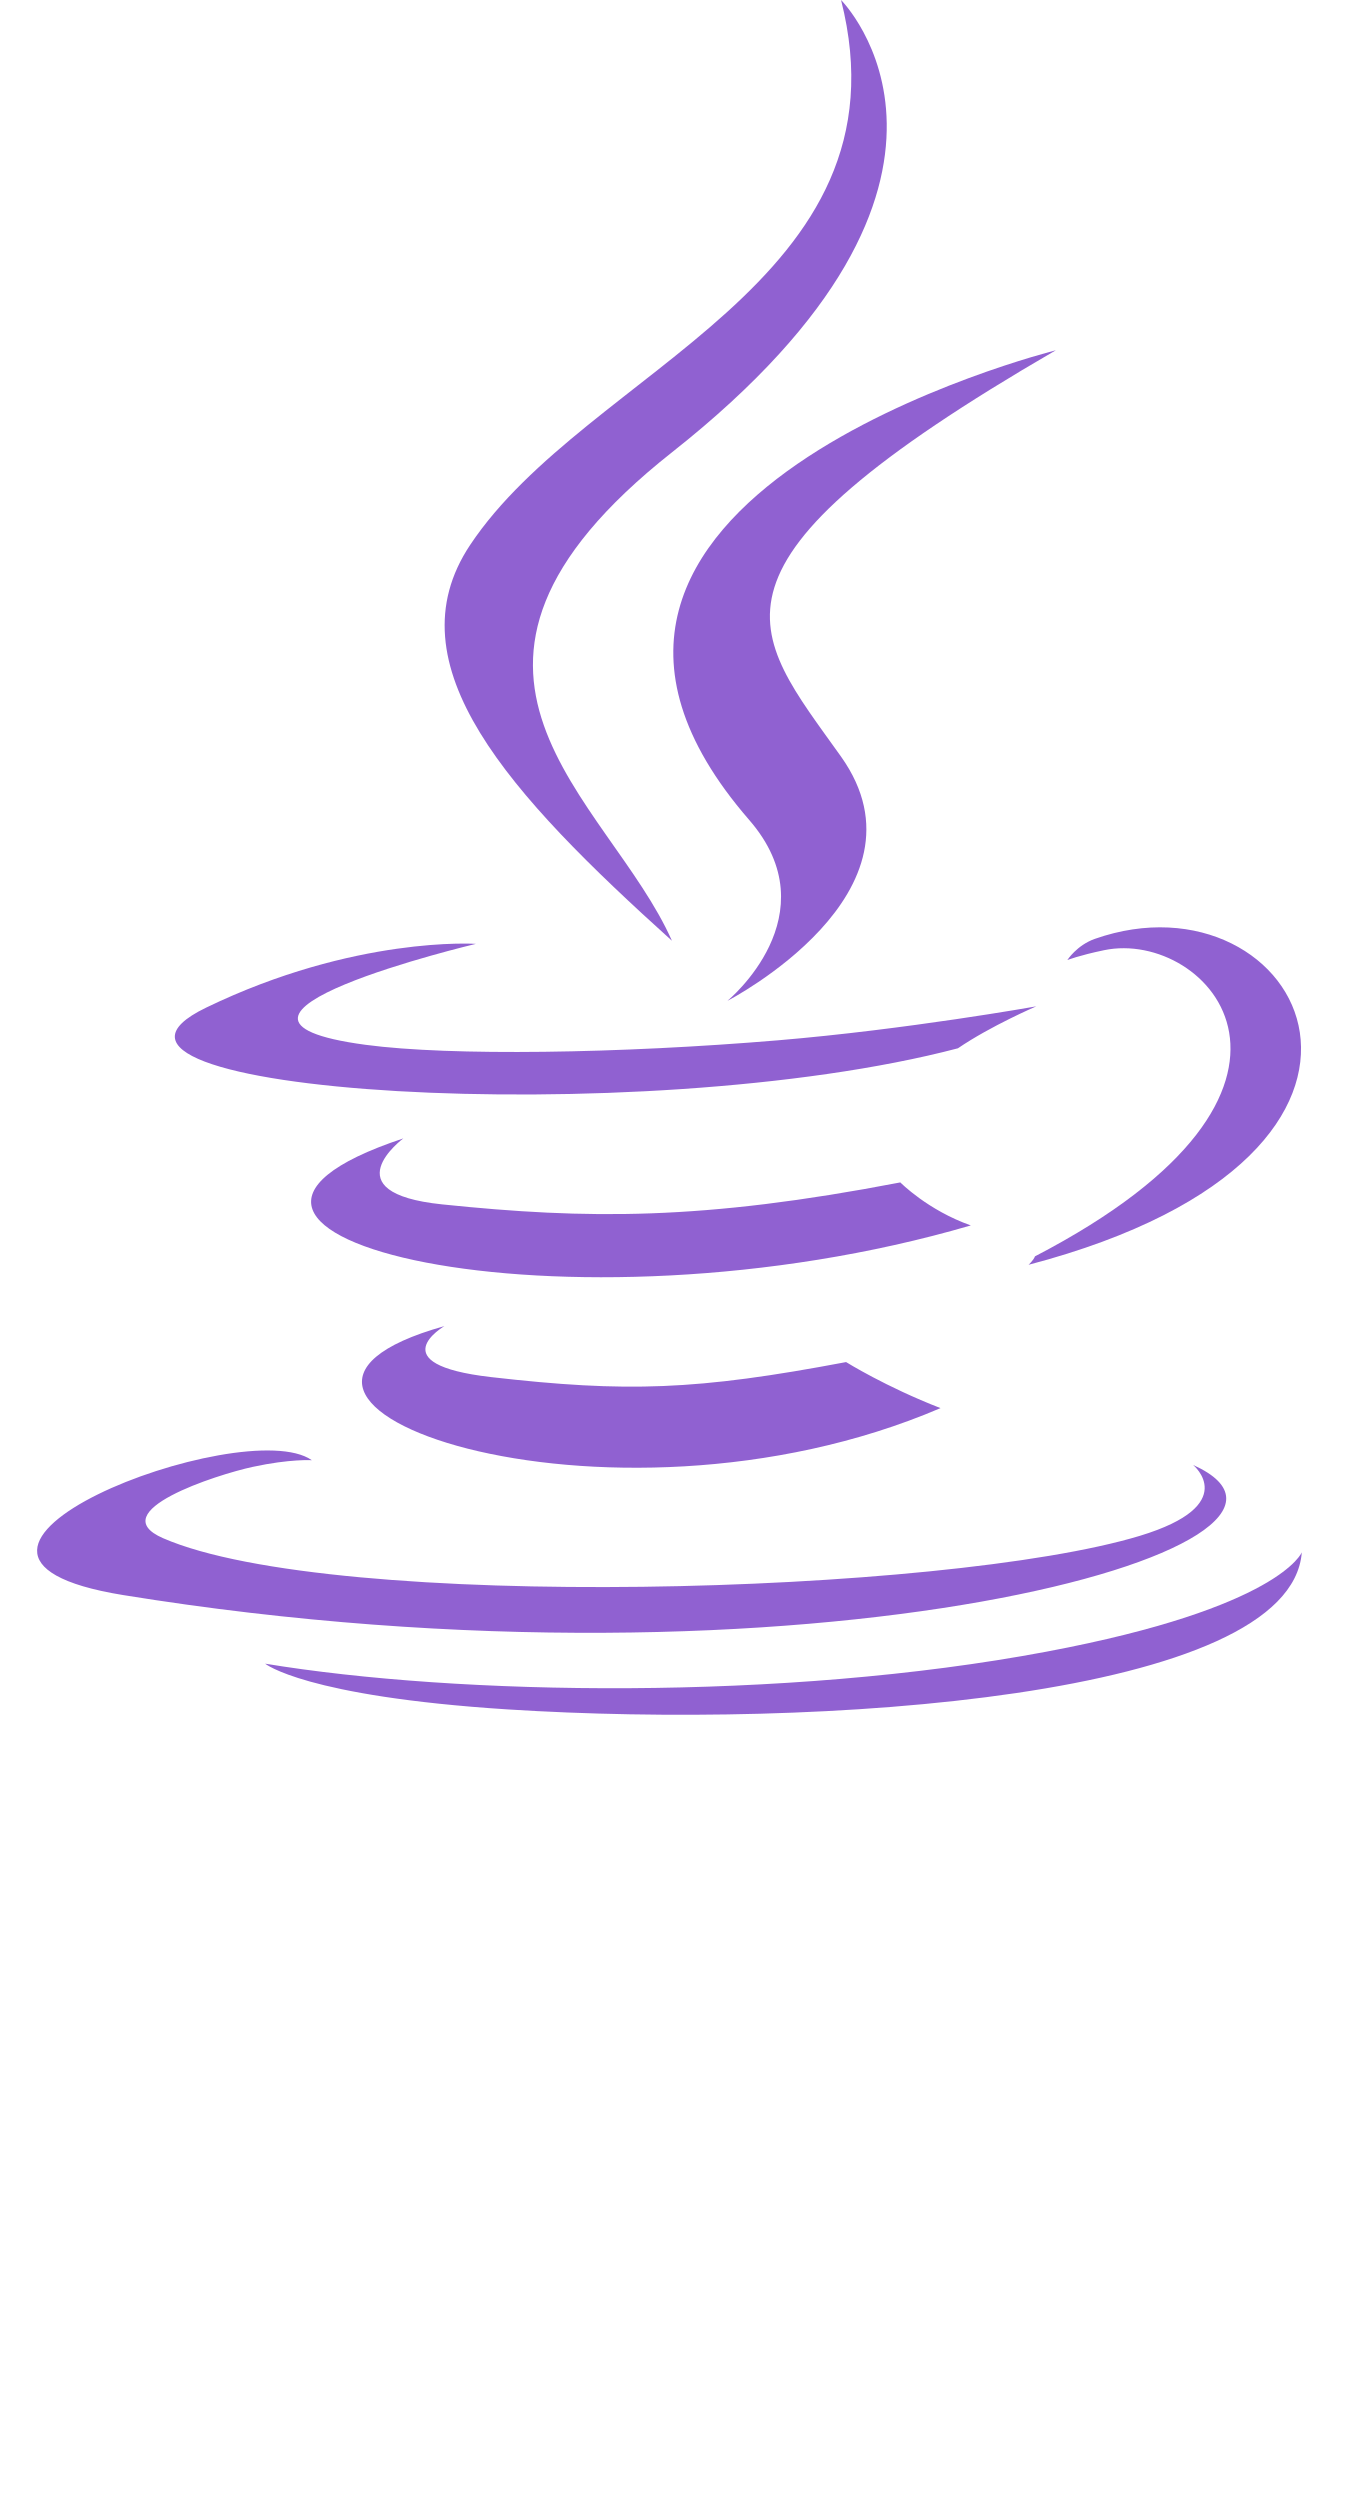
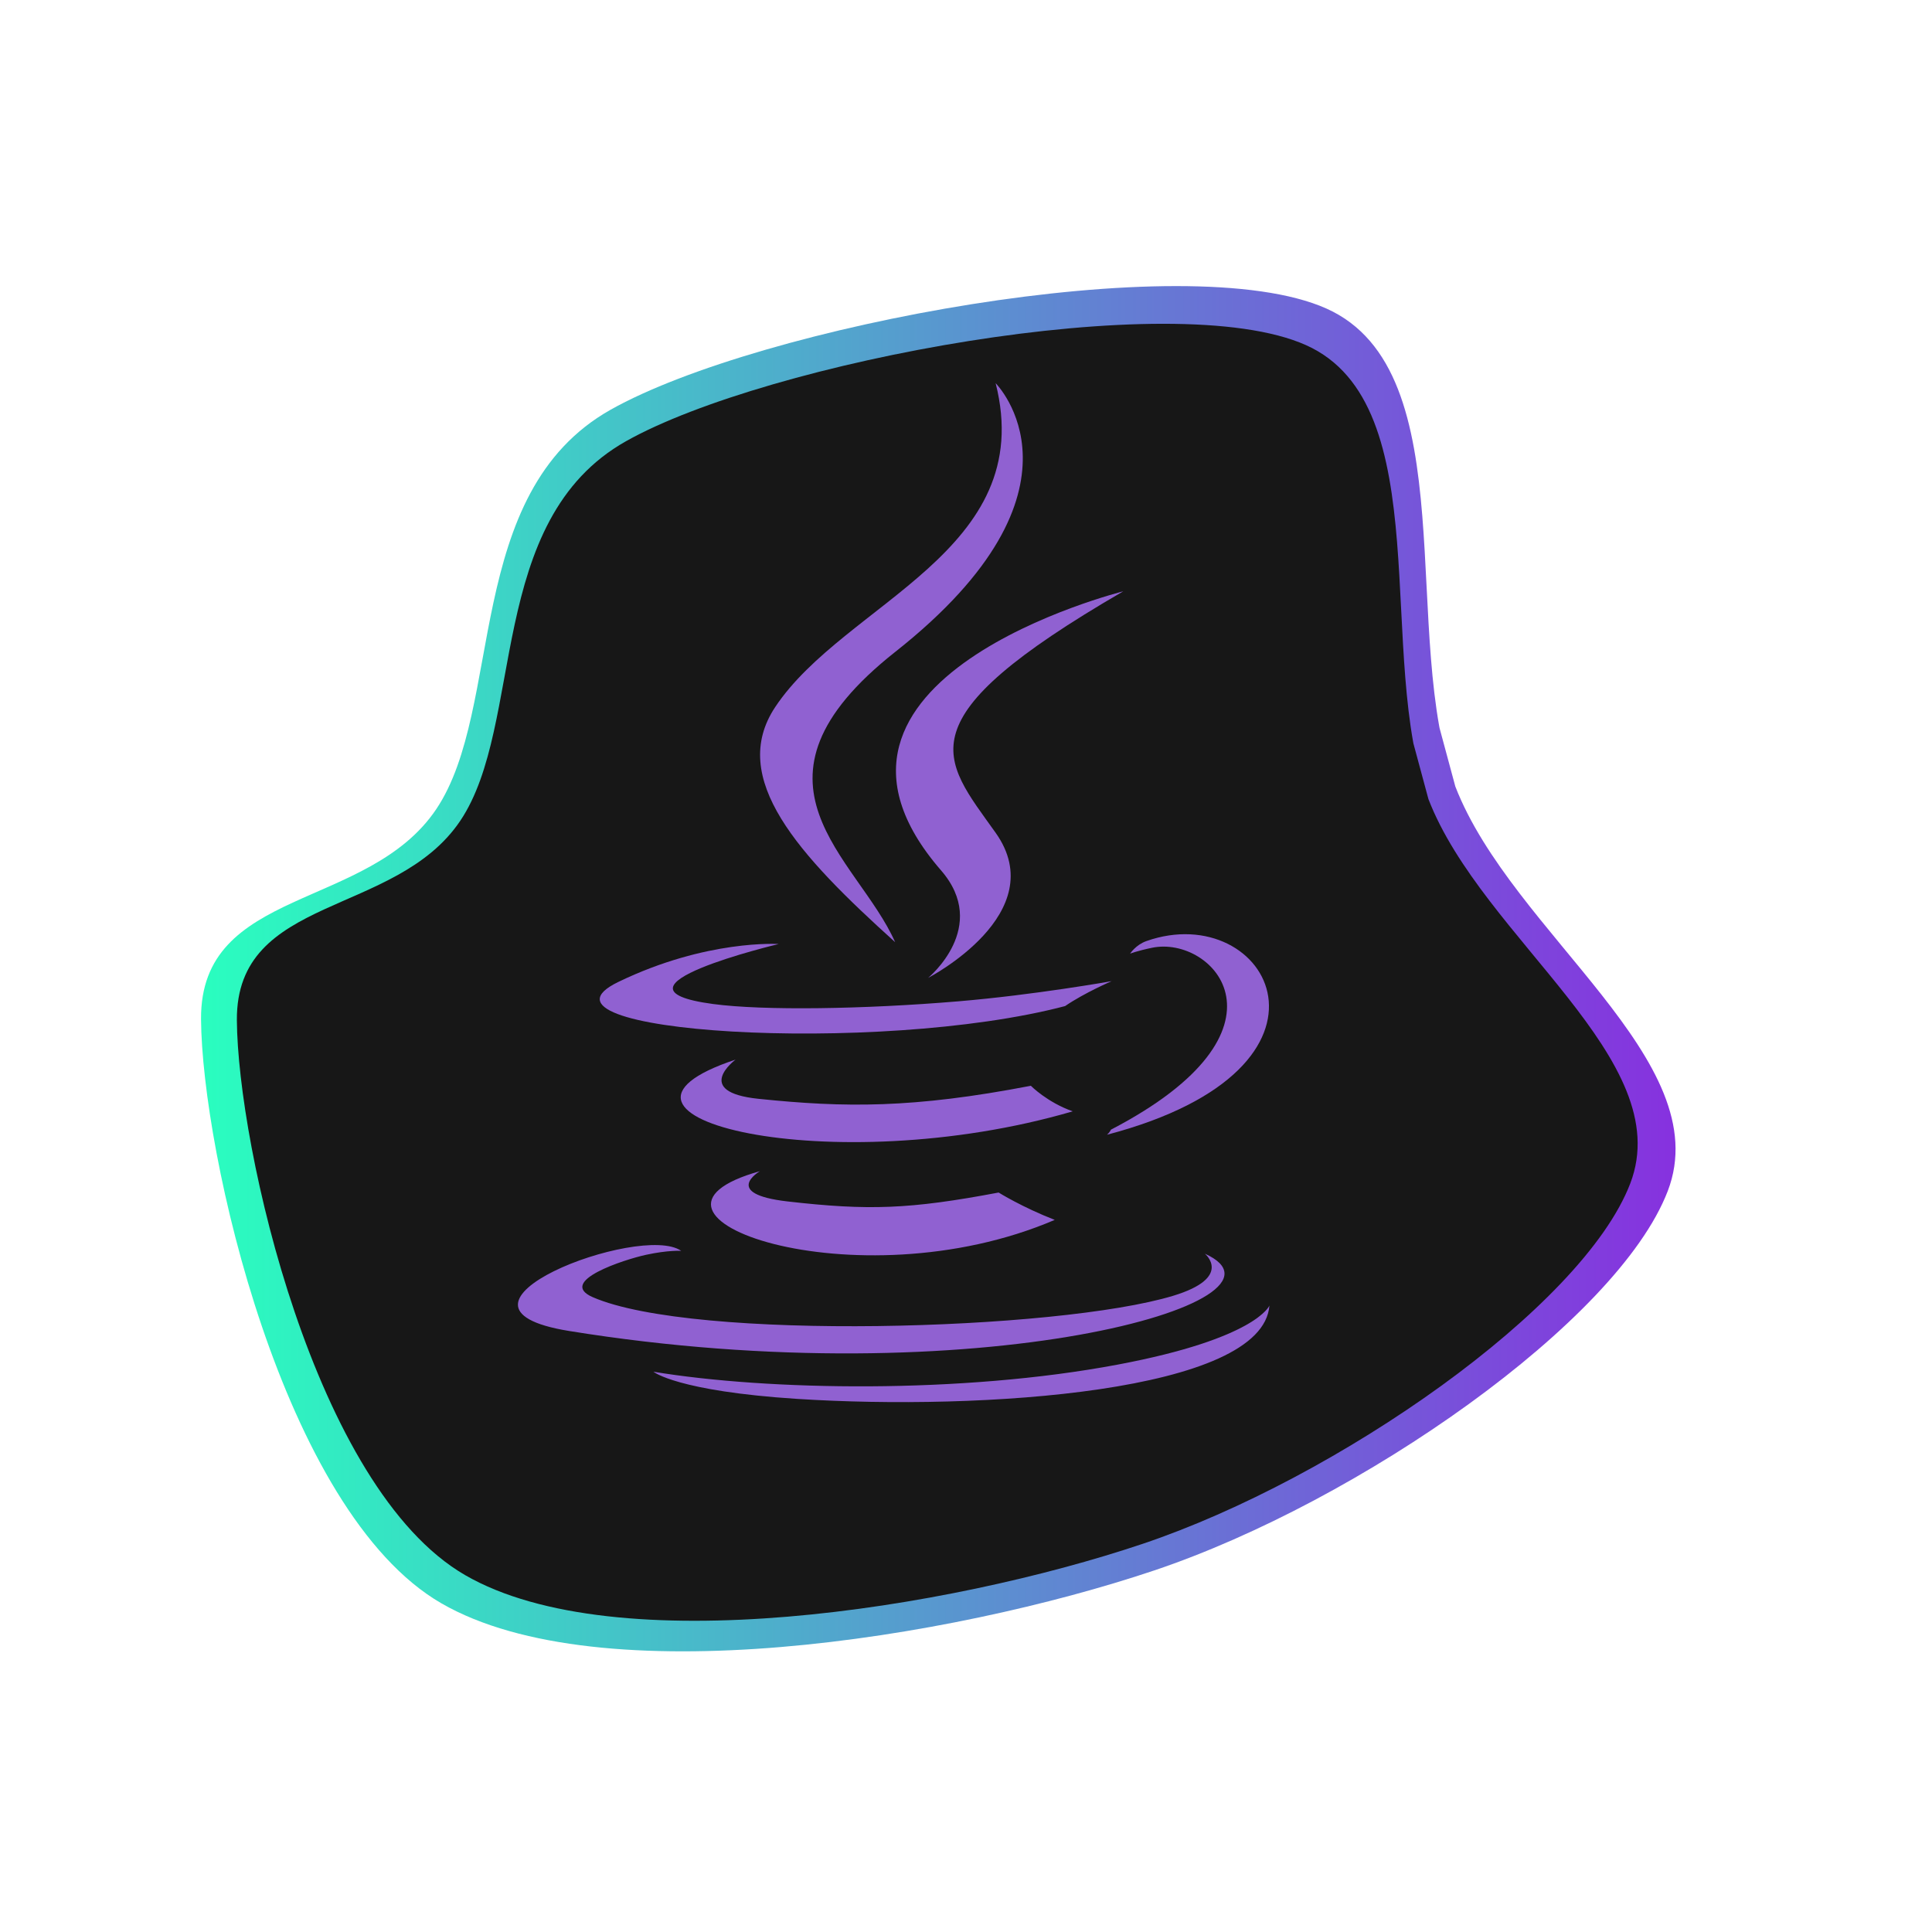
- <svg xmlns="http://www.w3.org/2000/svg" version="1.1" id="Layer_1" viewBox="0 0 354.346 659.055" overflow="visible" enable-background="new 0 0 354.346 659.055" xml:space="preserve">
-   <g>
-     <path fill-rule="evenodd" clip-rule="evenodd" fill="#9061d1" d="M117.151,349.592c0,0-17.265,10.049,12.301,13.44   c35.824,4.09,54.13,3.501,93.596-3.959c0,0,10.397,6.504,24.892,12.137C159.439,409.127,47.644,369.013,117.151,349.592   L117.151,349.592z" />
-     <path fill-rule="evenodd" clip-rule="evenodd" fill="#9061d1" d="M106.331,300.104c0,0-19.367,14.339,10.221,17.397   c38.271,3.951,68.483,4.275,120.792-5.792c0,0,7.218,7.332,18.585,11.339C148.943,354.342,29.782,325.51,106.331,300.104   L106.331,300.104z" />
-     <path fill-rule="evenodd" clip-rule="evenodd" fill="#9061d1" d="M197.494,216.145c21.818,25.115-5.721,47.697-5.721,47.697   s55.367-28.577,29.945-64.38c-23.752-33.373-41.962-49.951,56.623-107.124C278.342,92.338,123.587,130.979,197.494,216.145   L197.494,216.145z" />
-     <path fill-rule="evenodd" clip-rule="evenodd" fill="#9061d1" d="M314.542,386.202c0,0,12.781,10.536-14.077,18.684   c-51.071,15.469-212.604,20.135-257.47,0.619c-16.117-7.02,14.121-16.75,23.635-18.805c9.92-2.146,15.584-1.754,15.584-1.754   c-17.937-12.631-115.935,24.807-49.772,35.544C212.871,449.736,361.337,407.317,314.542,386.202L314.542,386.202z" />
-     <path fill-rule="evenodd" clip-rule="evenodd" fill="#9061d1" d="M125.46,248.822c0,0-82.155,19.519-29.092,26.613   c22.412,2.999,67.063,2.309,108.685-1.183c34.006-2.854,68.133-8.958,68.133-8.958s-11.982,5.14-20.657,11.06   C169.085,298.301,7.917,288.08,54.322,265.642C93.549,246.665,125.46,248.822,125.46,248.822L125.46,248.822z" />
-     <path fill-rule="evenodd" clip-rule="evenodd" fill="#9061d1" d="M272.846,331.198c84.818-44.063,45.597-86.412,18.223-80.708   c-6.694,1.397-9.697,2.607-9.697,2.607s2.494-3.907,7.243-5.588c54.155-19.03,95.794,56.146-17.464,85.919   C271.15,333.428,272.453,332.248,272.846,331.198L272.846,331.198z" />
-     <path fill-rule="evenodd" clip-rule="evenodd" fill="#9061d1" d="M221.719,0c0,0,46.963,46.99-44.557,119.227   c-73.393,57.969-16.734,91.009-0.026,128.778c-42.845-38.653-74.271-72.684-53.192-104.352   C154.898,97.174,240.663,74.632,221.719,0L221.719,0z" />
-     <path fill-rule="evenodd" clip-rule="evenodd" fill="#9061d1" d="M133.799,450.637c81.397,5.204,206.426-2.896,209.385-41.415   c0,0-5.688,14.602-67.276,26.188c-69.481,13.081-155.197,11.558-206.016,3.167C69.892,438.577,80.303,447.194,133.799,450.637   L133.799,450.637z" />
+ <svg xmlns="http://www.w3.org/2000/svg" viewBox="0 0 600 600" width="600" height="600">
+   <path d="M451.963,244.241C434.293,198.56,455.628,115.314,411.911,95.812C368.194,76.309,235.733,101.309,189.66,127.225C143.586,153.141,156.675,219.764,135.471,251.309C114.267,282.853,62.173,275.393,62.435,316.492C62.696,357.592,87.696,469.372,137.042,497.906C186.387,526.44,295.026,509.031,358.508,487.696C421.99,466.361,502.356,410.471,517.932,369.895C533.508,329.319,469.634,289.921,451.963,244.241C434.293,198.56,455.628,115.314,411.911,95.812" fill="url(&quot;#SvgjsLinearGradient1001&quot;)" stroke-width="0" stroke="hsl(340, 45%, 30%)" />
+   <defs>
+     <radialGradient id="SvgjsRadialGradient1000">
+       <stop stop-color="hsl(340, 45%, 50%)" offset="0" />
+       <stop stop-color="hsl(340, 45%, 80%)" offset="1" />
+     </radialGradient>
+     <linearGradient id="SvgjsLinearGradient1001">
+       <stop stop-color="hsl(162, 100%, 58%)" offset="0" />
+       <stop stop-color="hsl(270, 73%, 53%)" offset="1" />
+     </linearGradient>
+   </defs>
+   <g transform="scale(0.95)">
+     <g transform="translate(15, 17)">
+       <path d="M451.963,244.241C434.293,198.56,455.628,115.314,411.911,95.812C368.194,76.309,235.733,101.309,189.66,127.225C143.586,153.141,156.675,219.764,135.471,251.309C114.267,282.853,62.173,275.393,62.435,316.492C62.696,357.592,87.696,469.372,137.042,497.906C186.387,526.44,295.026,509.031,358.508,487.696C421.99,466.361,502.356,410.471,517.932,369.895C533.508,329.319,469.634,289.921,451.963,244.241C434.293,198.56,455.628,115.314,411.911,95.812" fill="#171717" />
+     </g>
+   </g>
+   <g transform="scale(0.7)">
+     <g transform="translate(220, 170)">
+       <path fill-rule="evenodd" clip-rule="evenodd" fill="#9061d1" d="M117.151,349.592c0,0-17.265,10.049,12.301,13.44   c35.824,4.09,54.13,3.501,93.596-3.959c0,0,10.397,6.504,24.892,12.137C159.439,409.127,47.644,369.013,117.151,349.592   L117.151,349.592z" />
+       <path fill-rule="evenodd" clip-rule="evenodd" fill="#9061d1" d="M106.331,300.104c0,0-19.367,14.339,10.221,17.397   c38.271,3.951,68.483,4.275,120.792-5.792c0,0,7.218,7.332,18.585,11.339C148.943,354.342,29.782,325.51,106.331,300.104   L106.331,300.104z" />
+       <path fill-rule="evenodd" clip-rule="evenodd" fill="#9061d1" d="M197.494,216.145c21.818,25.115-5.721,47.697-5.721,47.697   s55.367-28.577,29.945-64.38c-23.752-33.373-41.962-49.951,56.623-107.124C278.342,92.338,123.587,130.979,197.494,216.145   L197.494,216.145z" />
+       <path fill-rule="evenodd" clip-rule="evenodd" fill="#9061d1" d="M314.542,386.202c0,0,12.781,10.536-14.077,18.684   c-51.071,15.469-212.604,20.135-257.47,0.619c-16.117-7.02,14.121-16.75,23.635-18.805c9.92-2.146,15.584-1.754,15.584-1.754   c-17.937-12.631-115.935,24.807-49.772,35.544C212.871,449.736,361.337,407.317,314.542,386.202L314.542,386.202z" />
+       <path fill-rule="evenodd" clip-rule="evenodd" fill="#9061d1" d="M125.46,248.822c0,0-82.155,19.519-29.092,26.613   c22.412,2.999,67.063,2.309,108.685-1.183c34.006-2.854,68.133-8.958,68.133-8.958s-11.982,5.14-20.657,11.06   C169.085,298.301,7.917,288.08,54.322,265.642C93.549,246.665,125.46,248.822,125.46,248.822L125.46,248.822z" />
+       <path fill-rule="evenodd" clip-rule="evenodd" fill="#9061d1" d="M272.846,331.198c84.818-44.063,45.597-86.412,18.223-80.708   c-6.694,1.397-9.697,2.607-9.697,2.607s2.494-3.907,7.243-5.588c54.155-19.03,95.794,56.146-17.464,85.919   C271.15,333.428,272.453,332.248,272.846,331.198L272.846,331.198z" />
+       <path fill-rule="evenodd" clip-rule="evenodd" fill="#9061d1" d="M221.719,0c0,0,46.963,46.99-44.557,119.227   c-73.393,57.969-16.734,91.009-0.026,128.778c-42.845-38.653-74.271-72.684-53.192-104.352   C154.898,97.174,240.663,74.632,221.719,0L221.719,0z" />
+       <path fill-rule="evenodd" clip-rule="evenodd" fill="#9061d1" d="M133.799,450.637c81.397,5.204,206.426-2.896,209.385-41.415   c0,0-5.688,14.602-67.276,26.188c-69.481,13.081-155.197,11.558-206.016,3.167C69.892,438.577,80.303,447.194,133.799,450.637   L133.799,450.637z" />
+     </g>
  </g>
</svg>
